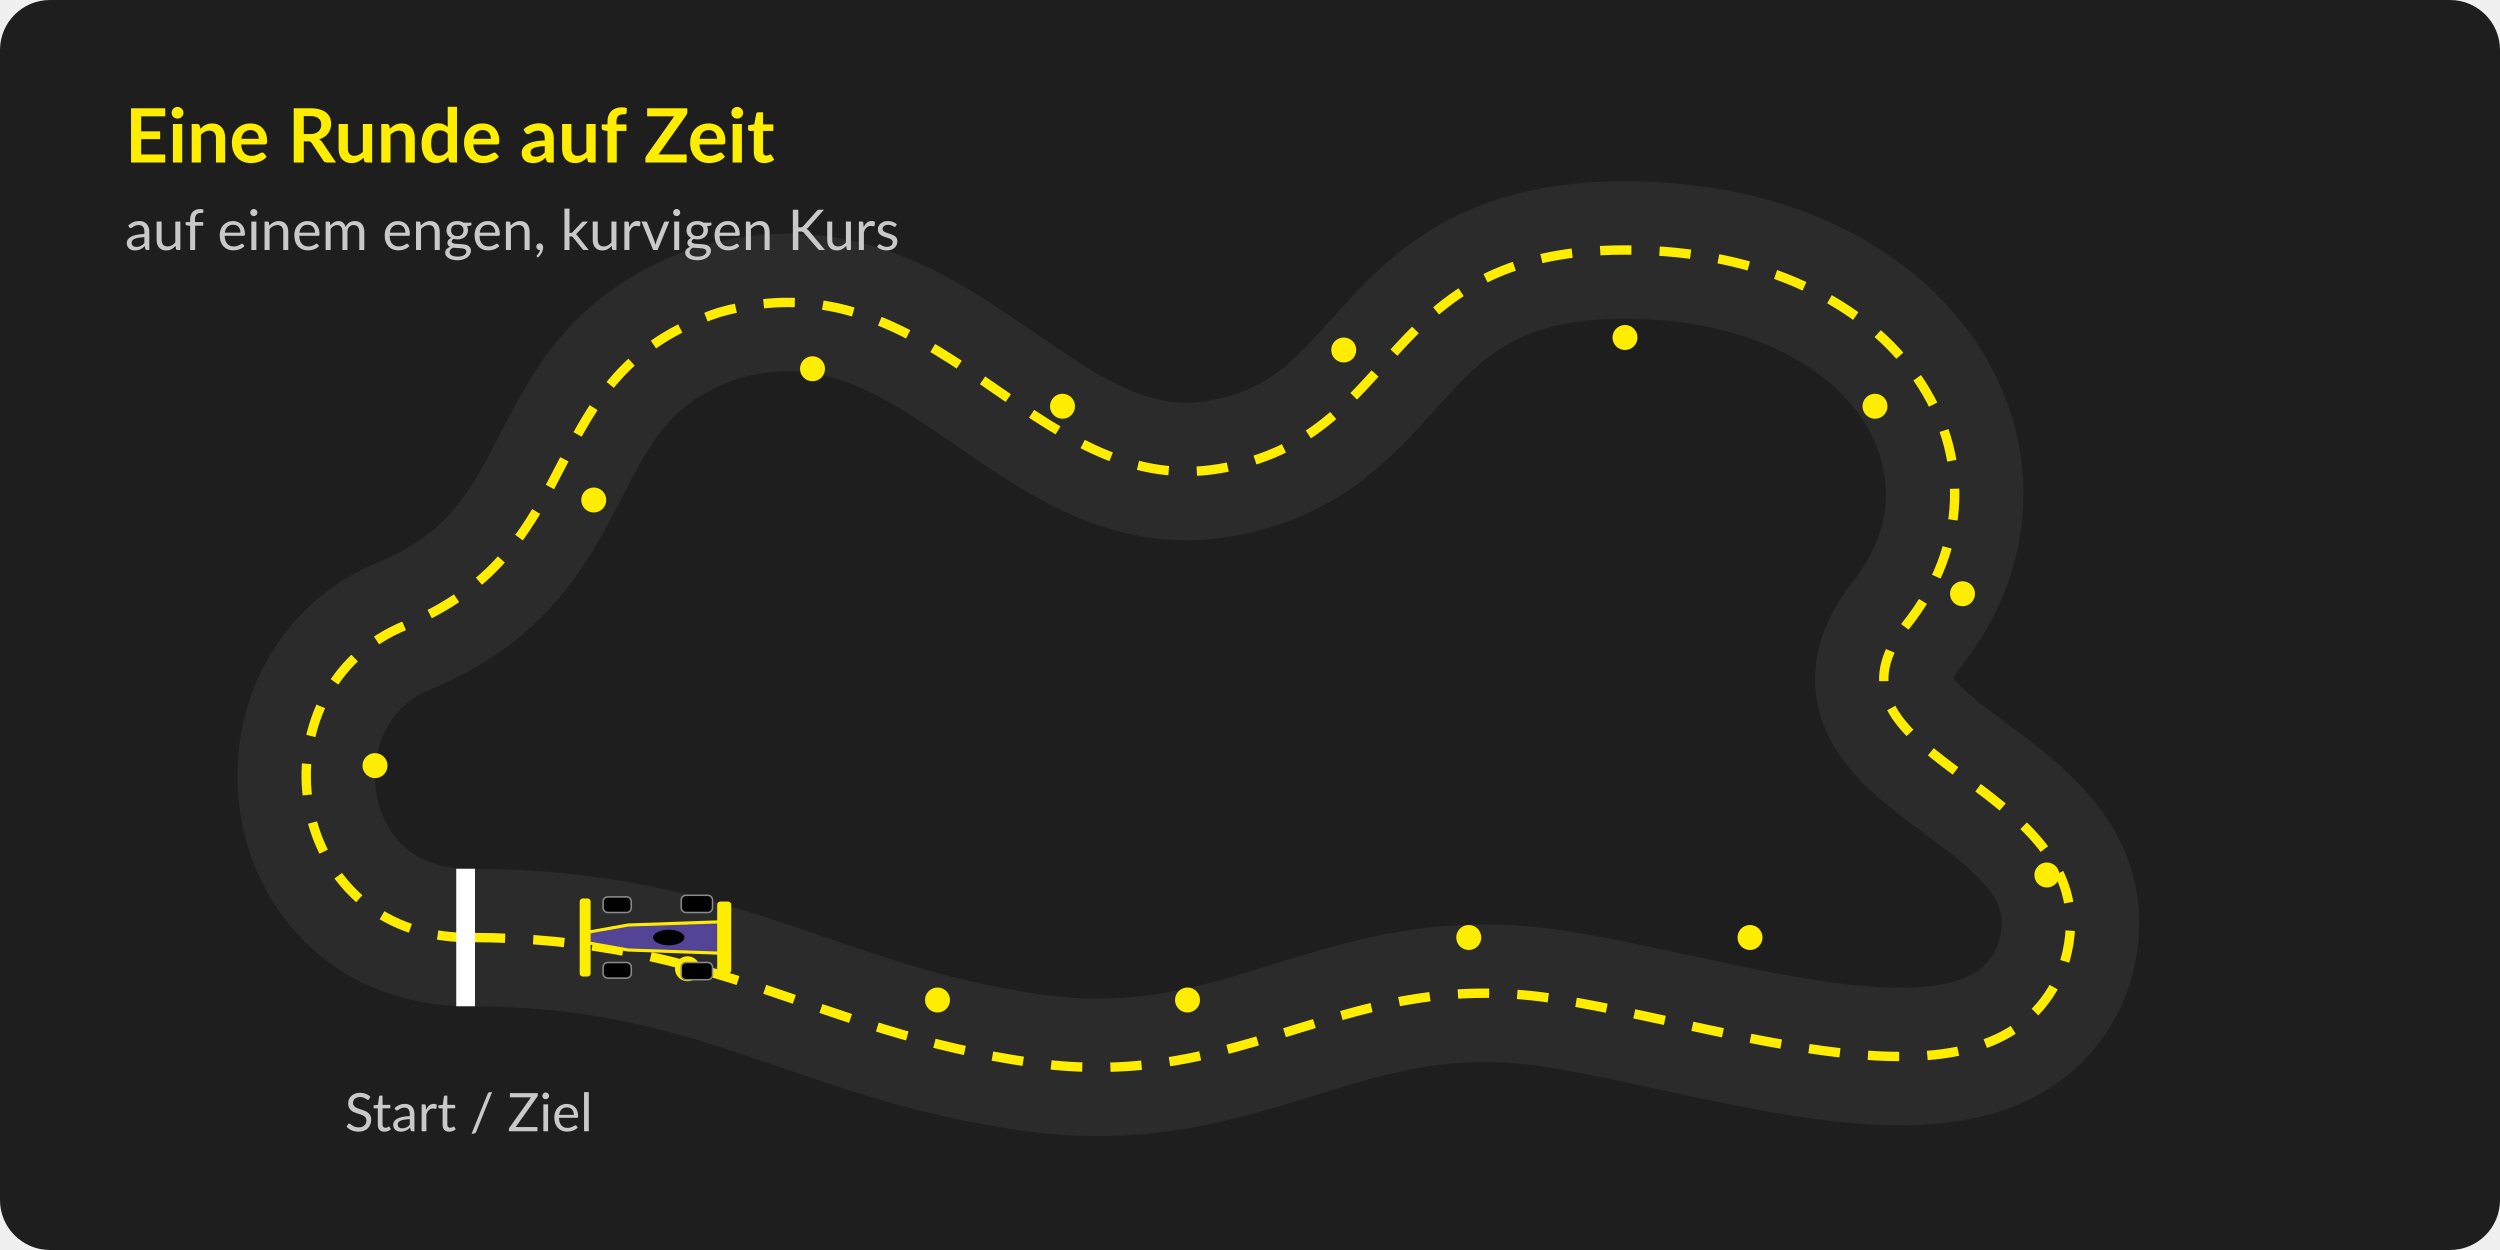
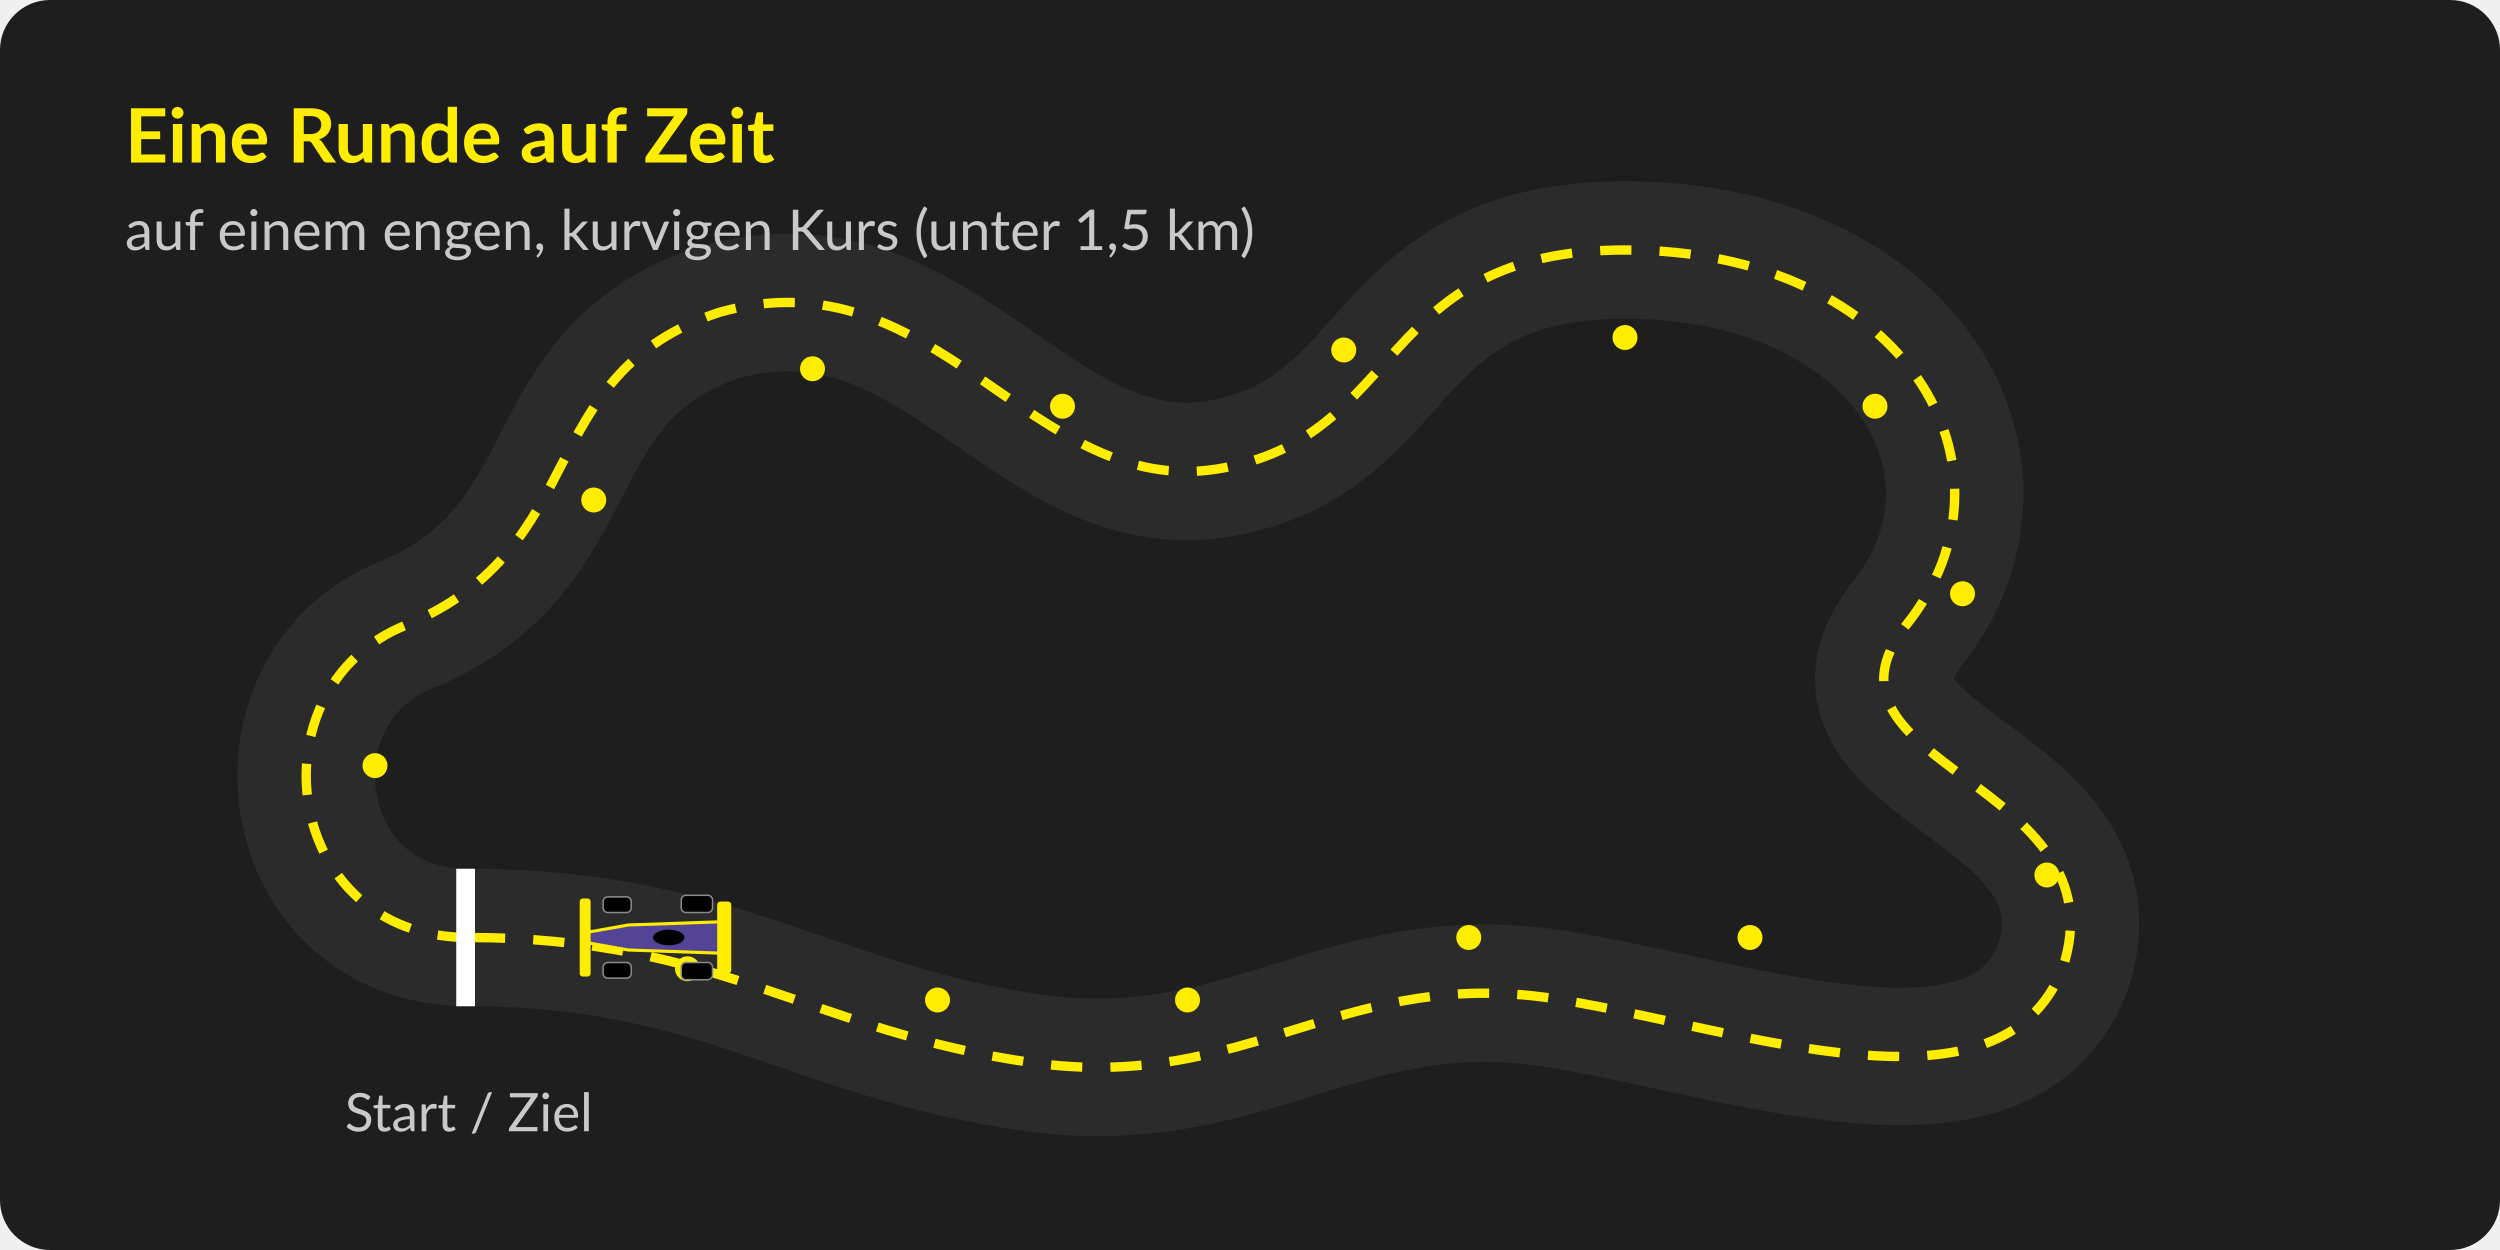
<svg xmlns="http://www.w3.org/2000/svg" viewBox="0 0 800 400" width="1200" height="600" role="img" aria-label="Autocross: eine gezeitete Runde auf einem engen, kurvigen Kurs">
  <defs>
    <g id="car">
      <rect x="-48" y="-23" width="9" height="46" rx="2" fill="#FFED00" />
      <rect x="-36" y="-27" width="20" height="11" rx="3" fill="#000000" stroke="#8A8A8A" />
      <rect x="-36" y="16" width="20" height="11" rx="3" fill="#000000" stroke="#8A8A8A" />
      <rect x="16" y="-26" width="18" height="10" rx="3" fill="#000000" stroke="#8A8A8A" />
      <rect x="16" y="16" width="18" height="10" rx="3" fill="#000000" stroke="#8A8A8A" />
      <path d="M-40,-10 L18,-8 L46,-3 L46,3 L18,8 L-40,10 Z" fill="#534495" stroke="#FFED00" stroke-width="2" />
      <ellipse cx="-8" cy="0" rx="10" ry="5" fill="#000000" />
      <rect x="42" y="-25" width="7" height="50" rx="2" fill="#FFED00" />
    </g>
    <marker id="arrow" viewBox="0 0 10 10" refX="5" refY="5" markerWidth="5" markerHeight="5" orient="auto-start-reverse">
      <path d="M0,0 L10,5 L0,10 z" fill="#FFED00" />
    </marker>
    <marker id="arrow-light" viewBox="0 0 10 10" refX="5" refY="5" markerWidth="5" markerHeight="5" orient="auto-start-reverse">
      <path d="M0,0 L10,5 L0,10 z" fill="#C9C9C9" />
    </marker>
  </defs>
  <rect width="800" height="400" rx="16" fill="#1E1E1E" />
  <g font-family="Lato, 'Helvetica Neue', Arial, sans-serif" fill="#FFFFFF">
    <path d="M150,300 C90,300 80,220 130,200 C190,175 170,120 230,100 C300,80 330,160 390,150 C450,140 440,80 520,80 C610,80 650,150 610,200 C575,245 680,250 660,310 C640,360 560,330 500,320 C430,308 400,350 330,340 C260,330 230,300 150,300 Z" fill="none" stroke="#2B2B2B" stroke-width="44" stroke-linejoin="round" />
    <path d="M150,300 C90,300 80,220 130,200 C190,175 170,120 230,100 C300,80 330,160 390,150 C450,140 440,80 520,80 C610,80 650,150 610,200 C575,245 680,250 660,310 C640,360 560,330 500,320 C430,308 400,350 330,340 C260,330 230,300 150,300 Z" fill="none" stroke="#FFED00" stroke-width="3" stroke-dasharray="10 9" />
    <circle cx="120.0" cy="245.0" r="4" fill="#FFED00" />
    <circle cx="190.0" cy="160.0" r="4" fill="#FFED00" />
    <circle cx="260.0" cy="118.0" r="4" fill="#FFED00" />
    <circle cx="340.0" cy="130.0" r="4" fill="#FFED00" />
    <circle cx="430.0" cy="112.0" r="4" fill="#FFED00" />
    <circle cx="520.0" cy="108.0" r="4" fill="#FFED00" />
    <circle cx="600.0" cy="130.0" r="4" fill="#FFED00" />
    <circle cx="628.0" cy="190.0" r="4" fill="#FFED00" />
    <circle cx="655.0" cy="280.0" r="4" fill="#FFED00" />
    <circle cx="560.0" cy="300.0" r="4" fill="#FFED00" />
    <circle cx="470.0" cy="300.0" r="4" fill="#FFED00" />
    <circle cx="380.0" cy="320.0" r="4" fill="#FFED00" />
    <circle cx="300.0" cy="320.0" r="4" fill="#FFED00" />
    <circle cx="220.0" cy="310.0" r="4" fill="#FFED00" />
    <rect x="146" y="278" width="6" height="44" fill="#FFFFFF" />
    <use href="#car" transform="translate(210 300) rotate(180) scale(0.5)" />
    <text x="150" y="362" font-size="17" fill="#C9C9C9" text-anchor="middle" font-weight="400">Start / Ziel</text>
    <text x="40" y="52" font-size="24" fill="#FFED00" text-anchor="start" font-weight="700">Eine Runde auf Zeit</text>
-     <text x="40" y="80" font-size="18" fill="#C9C9C9" text-anchor="start" font-weight="400">auf einem engen, kurvigen Kurs</text>
+     <text x="40" y="80" font-size="18" fill="#C9C9C9" text-anchor="start" font-weight="400">auf einem engen, kurvigen Kurs (unter 1,5 km)</text>
  </g>
</svg>
